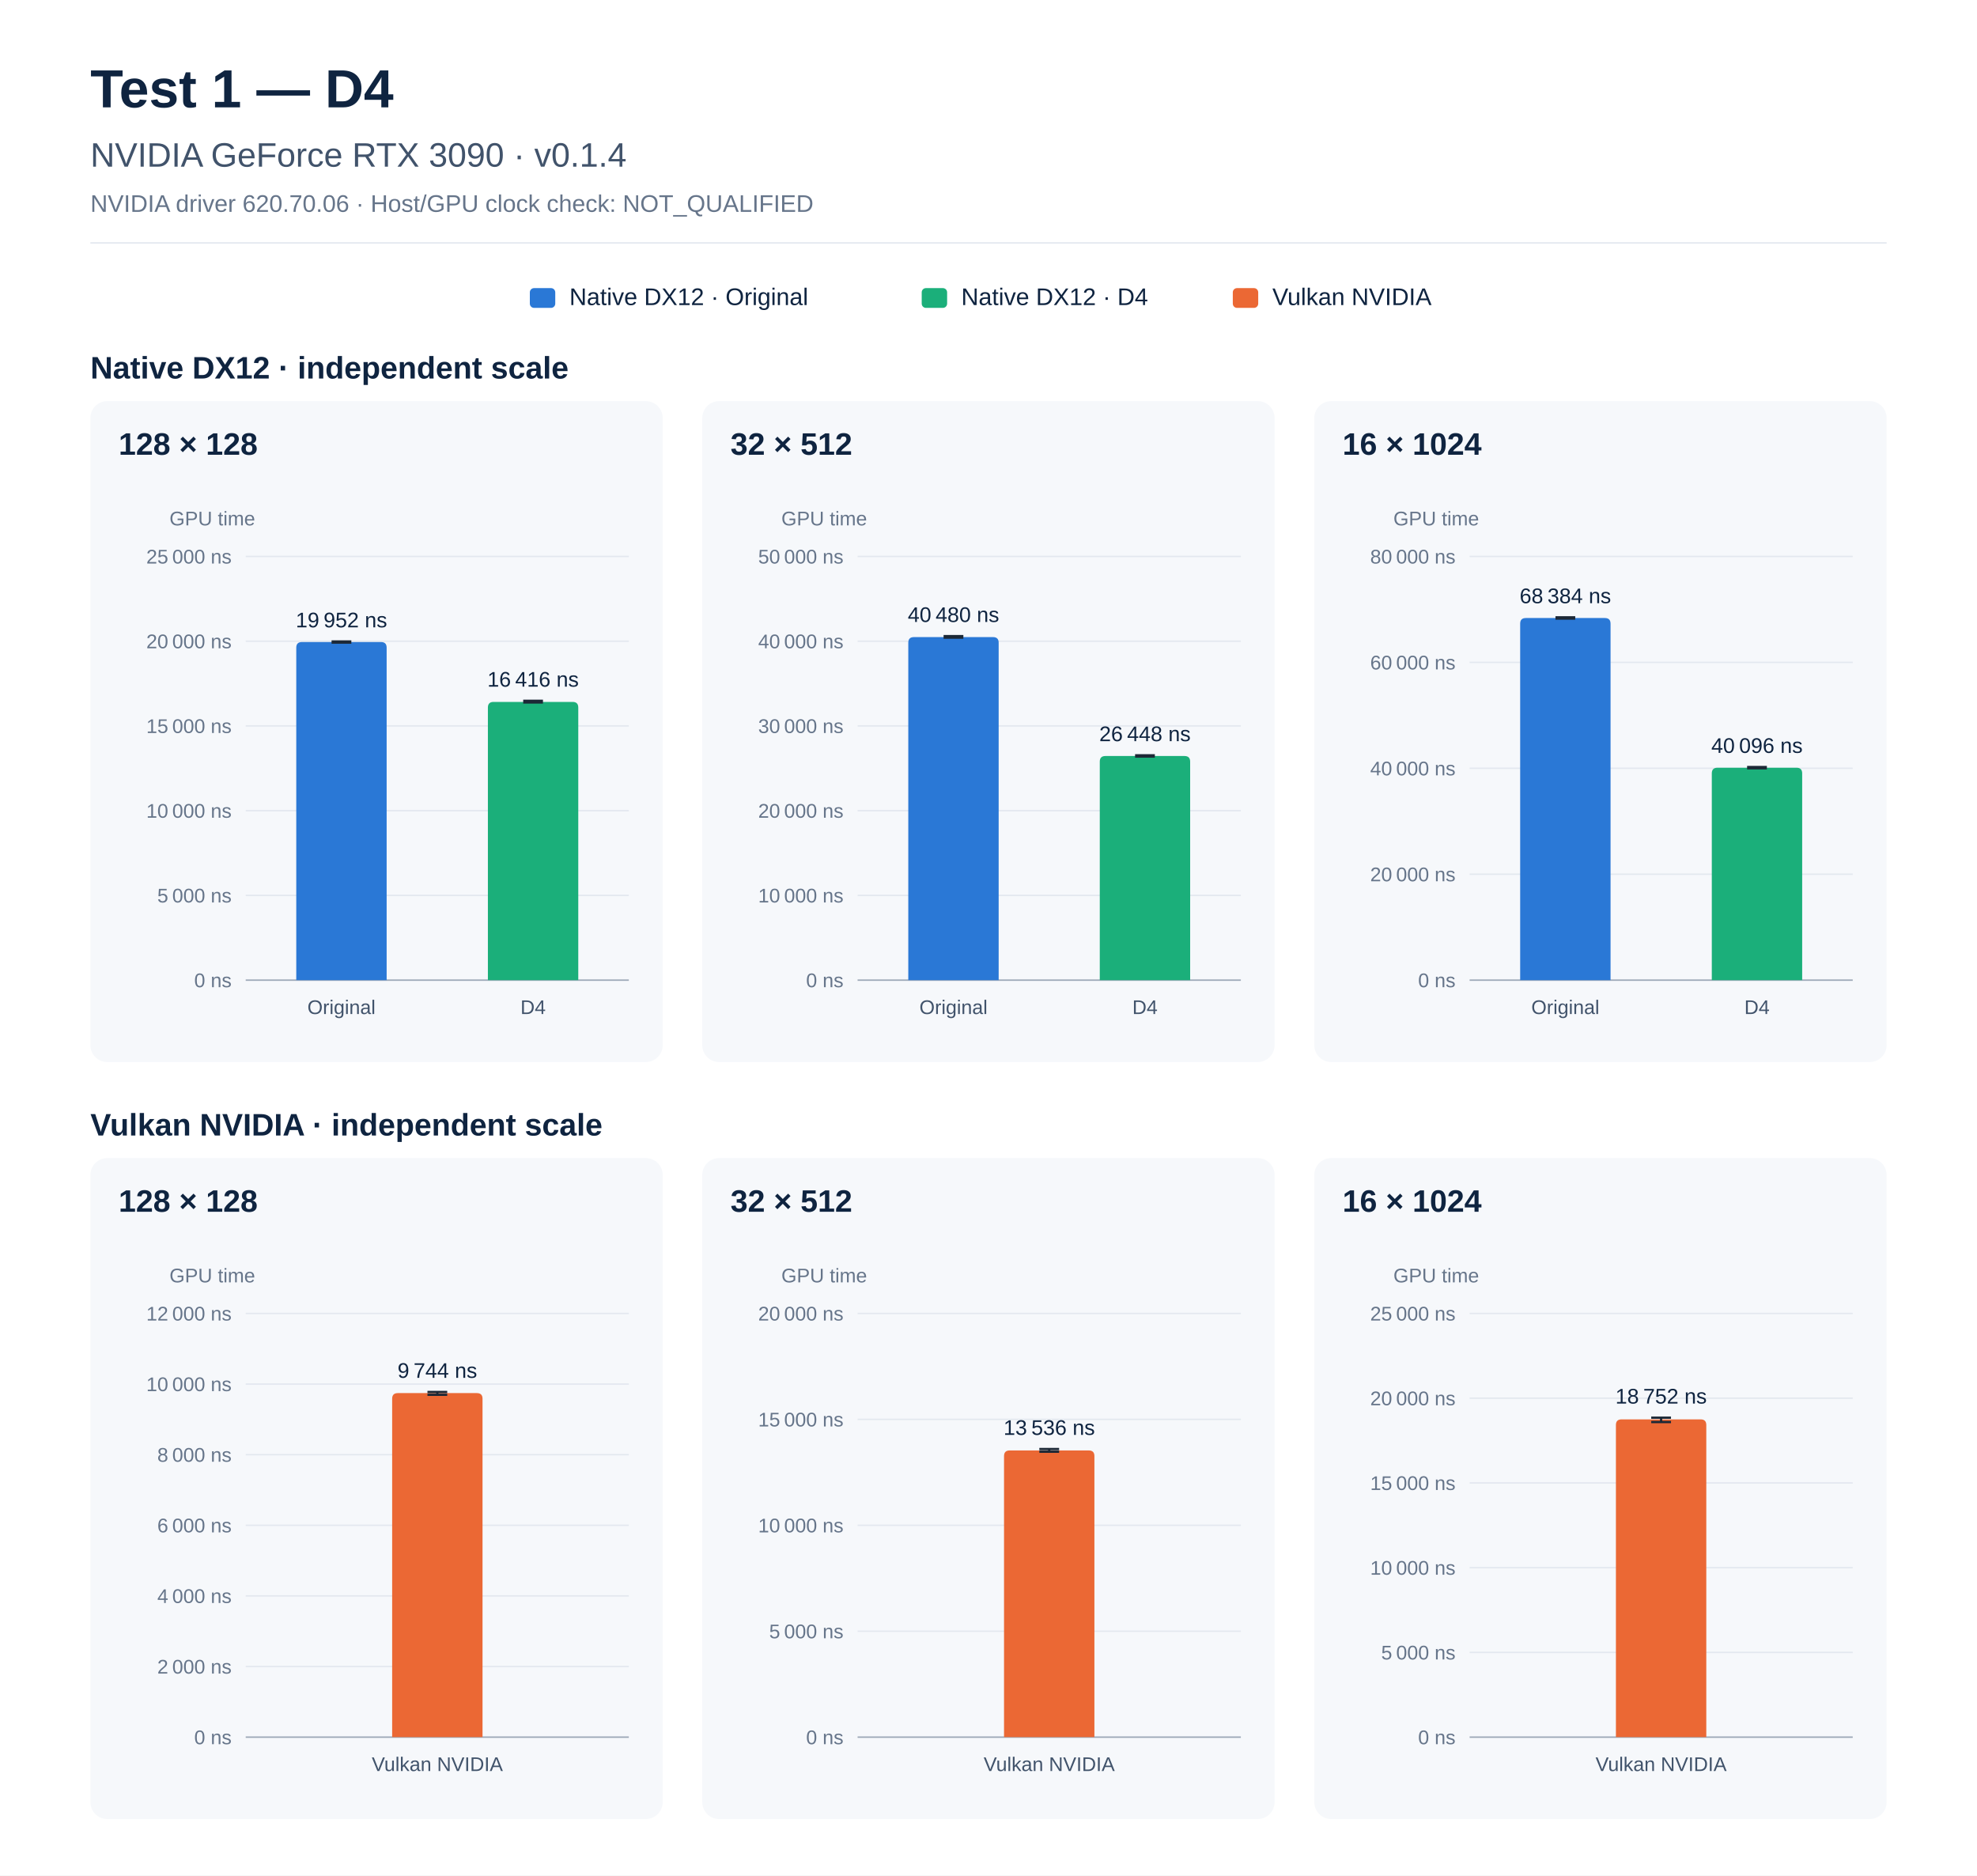
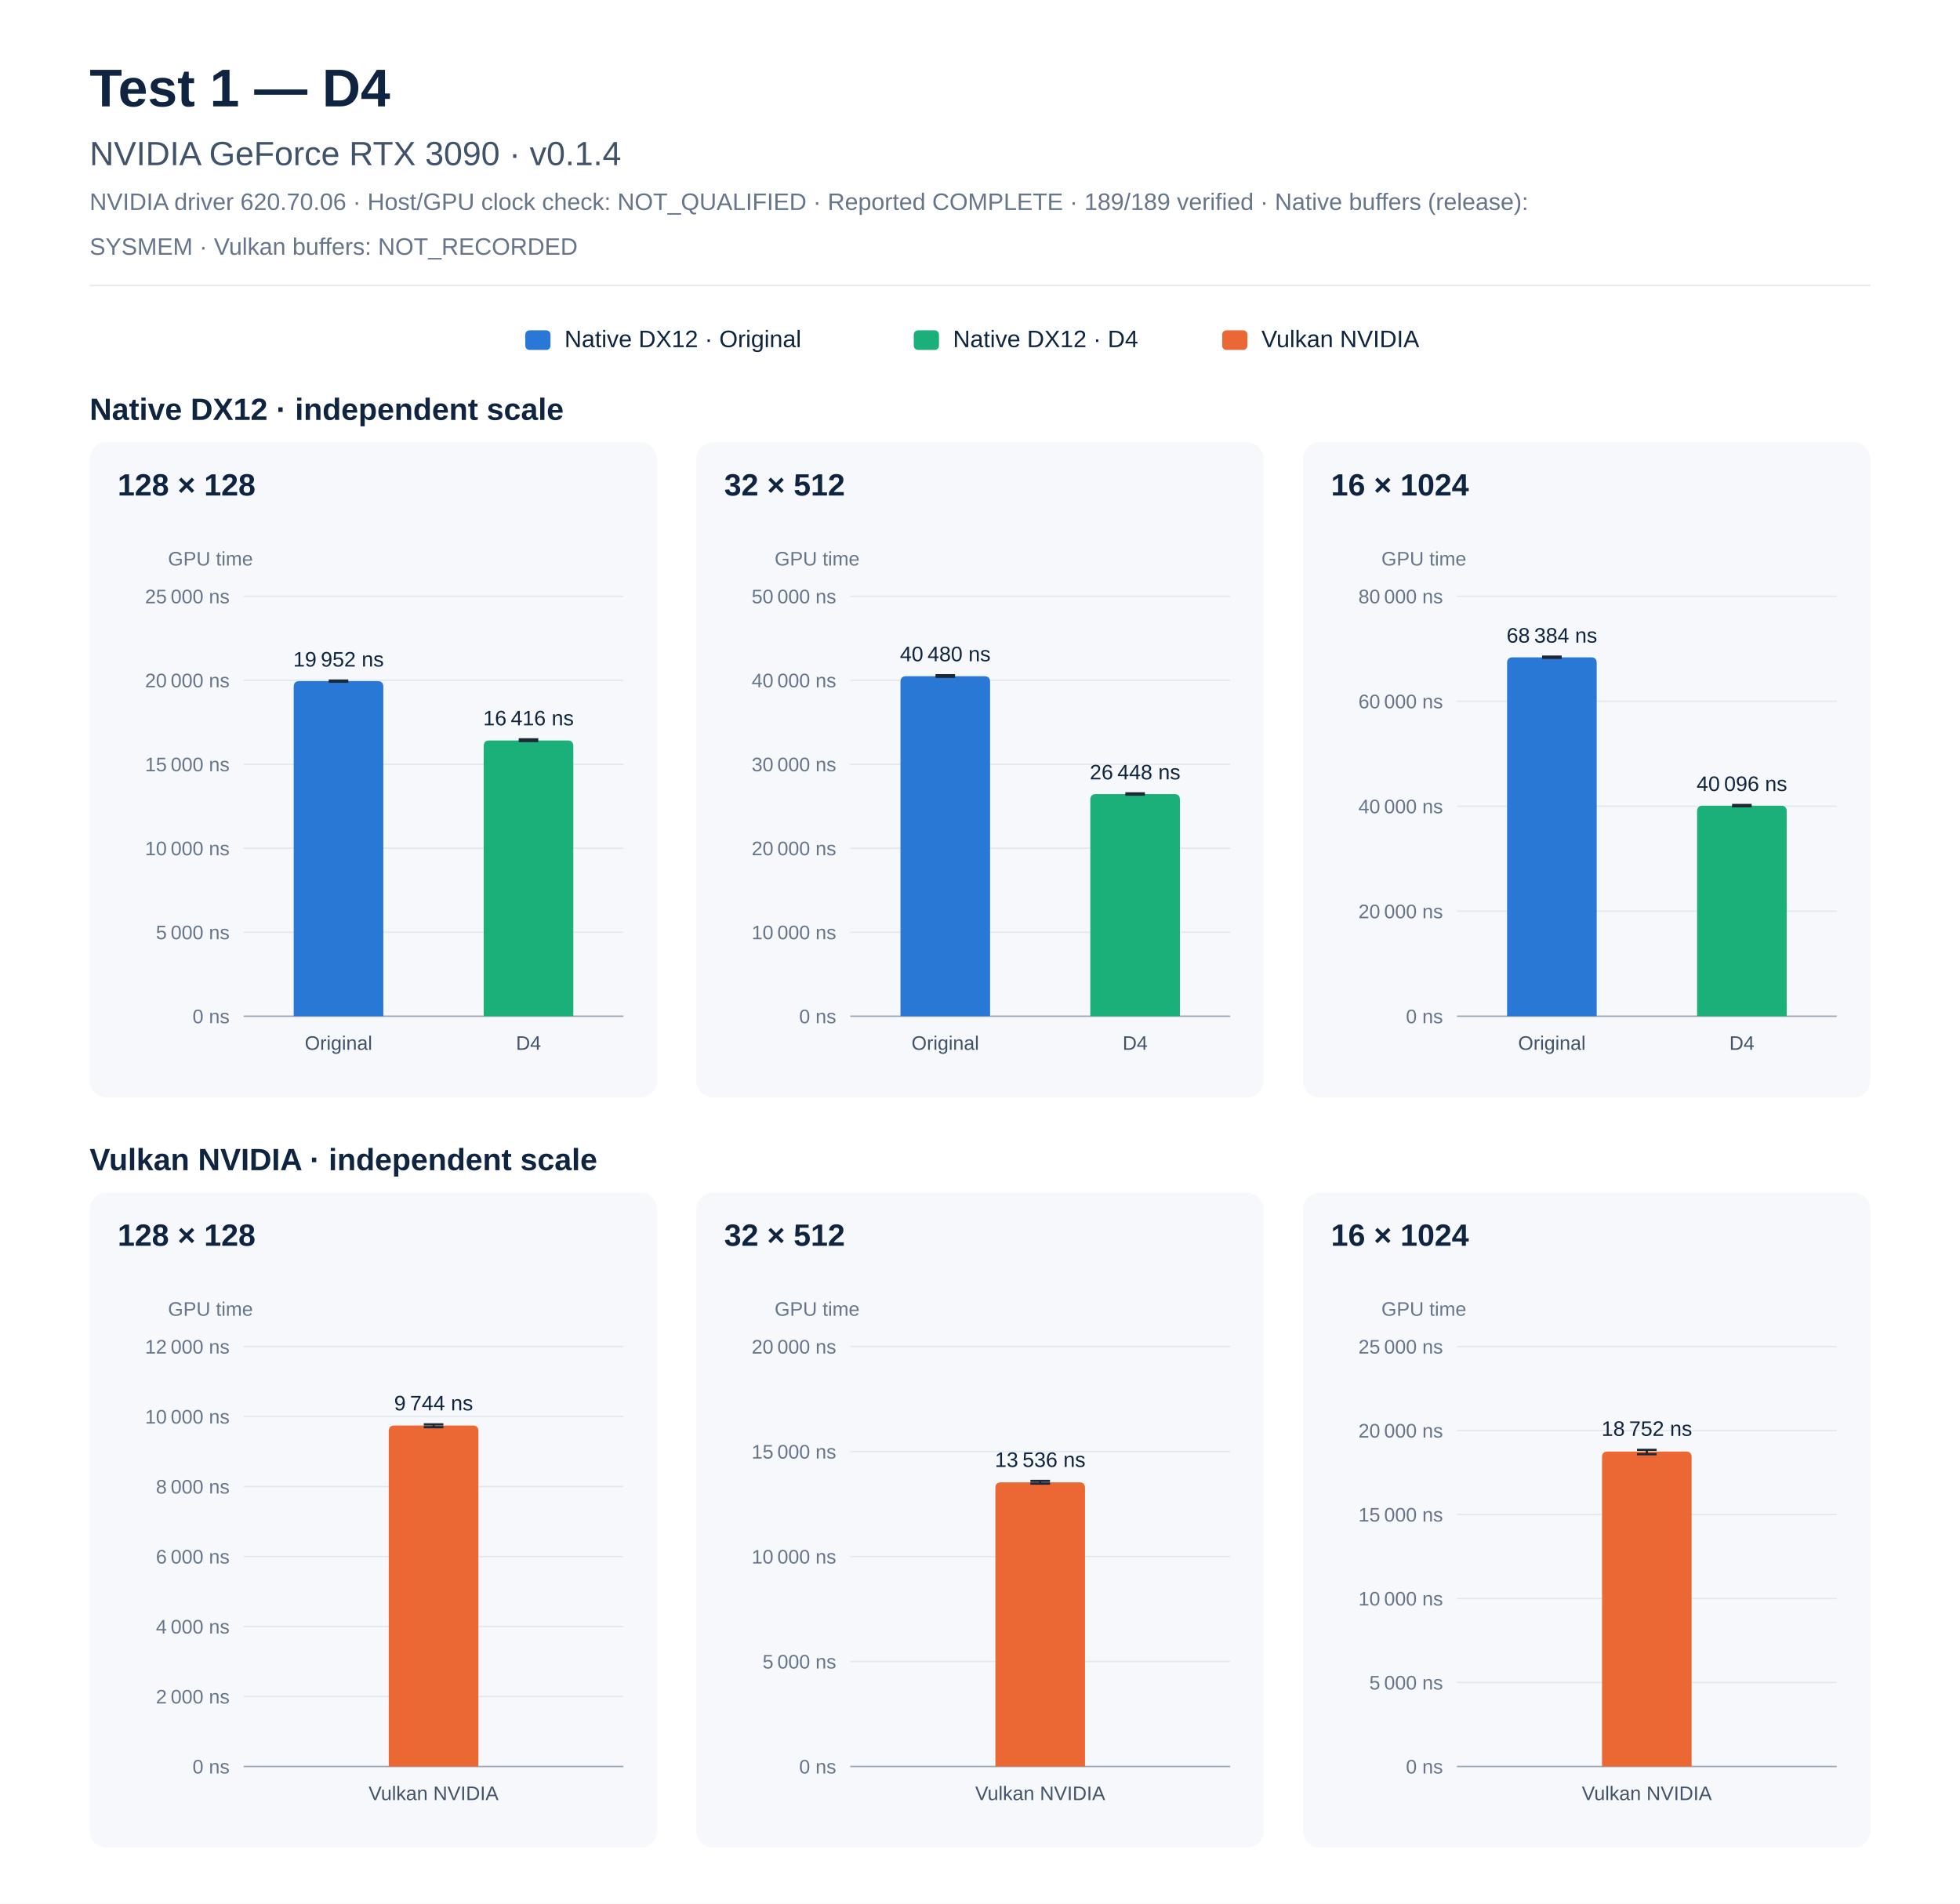
- <svg xmlns="http://www.w3.org/2000/svg" width="1400" height="1328" viewBox="0 0 1400 1328" role="img" aria-label="Test 1 — D4">
+ <svg xmlns="http://www.w3.org/2000/svg" width="1400" height="1360" viewBox="0 0 1400 1360" role="img" aria-label="Test 1 — D4">
  <rect width="100%" height="100%" fill="#ffffff" />
  <g font-family="Arial, 'Liberation Sans', Helvetica, 'Helvetica Neue', sans-serif">
    <text x="64.0" y="76.0" font-size="38" fill="#0f2440" font-weight="700" text-anchor="start">Test 1 — D4</text>
    <text x="64.0" y="118.0" font-size="24" fill="#41536b" text-anchor="start">NVIDIA GeForce RTX 3090 · v0.1.4</text>
-     <text x="64.0" y="150.0" font-size="17" fill="#66758a" text-anchor="start">NVIDIA driver 620.70.06 · Host/GPU clock check: NOT_QUALIFIED</text>
-     <line x1="64" y1="172.0" x2="1336" y2="172.0" stroke="#e3e8ef" />
-     <rect x="375.2" y="204.0" width="18" height="14" rx="3" fill="#2a78d6" />
-     <text x="403.2" y="216.0" font-size="17" fill="#0f2440" text-anchor="start">Native DX12 · Original</text>
-     <rect x="652.7" y="204.0" width="18" height="14" rx="3" fill="#1baf7a" />
-     <text x="680.7" y="216.0" font-size="17" fill="#0f2440" text-anchor="start">Native DX12 · D4</text>
-     <rect x="873.0" y="204.0" width="18" height="14" rx="3" fill="#eb6834" />
-     <text x="901.0" y="216.0" font-size="17" fill="#0f2440" text-anchor="start">Vulkan NVIDIA</text>
-     <text x="64.0" y="268.0" font-size="22" fill="#0f2440" font-weight="700" text-anchor="start">Native DX12 · independent scale</text>
-     <rect x="64.0" y="284.0" width="405.3" height="468.0" rx="12" fill="#f6f8fb" />
-     <text x="84.0" y="322.0" font-size="22" fill="#0f2440" font-weight="700" text-anchor="start">128 × 128</text>
-     <text x="120.0" y="372.0" font-size="14" fill="#66758a" text-anchor="start">GPU time</text>
-     <line x1="174.0" y1="694.0" x2="445.3" y2="694.0" stroke="#9aa6b6" stroke-width="1" />
-     <text x="164.0" y="699.0" font-size="14" fill="#66758a" text-anchor="end">0 ns</text>
-     <line x1="174.0" y1="634.0" x2="445.3" y2="634.0" stroke="#e3e8ef" stroke-width="1" />
-     <text x="164.0" y="639.0" font-size="14" fill="#66758a" text-anchor="end">5 000 ns</text>
-     <line x1="174.0" y1="574.0" x2="445.3" y2="574.0" stroke="#e3e8ef" stroke-width="1" />
-     <text x="164.0" y="579.0" font-size="14" fill="#66758a" text-anchor="end">10 000 ns</text>
-     <line x1="174.0" y1="514.0" x2="445.3" y2="514.0" stroke="#e3e8ef" stroke-width="1" />
-     <text x="164.0" y="519.0" font-size="14" fill="#66758a" text-anchor="end">15 000 ns</text>
-     <line x1="174.0" y1="454.0" x2="445.3" y2="454.0" stroke="#e3e8ef" stroke-width="1" />
-     <text x="164.0" y="459.0" font-size="14" fill="#66758a" text-anchor="end">20 000 ns</text>
-     <line x1="174.0" y1="394.0" x2="445.3" y2="394.0" stroke="#e3e8ef" stroke-width="1" />
-     <text x="164.0" y="399.0" font-size="14" fill="#66758a" text-anchor="end">25 000 ns</text>
+     <text x="64.0" y="150.0" font-size="17" fill="#66758a" text-anchor="start">NVIDIA driver 620.70.06 · Host/GPU clock check: NOT_QUALIFIED · Reported COMPLETE · 189/189 verified · Native buffers (release):</text>
+     <text x="64.0" y="182.0" font-size="17" fill="#66758a" text-anchor="start">SYSMEM · Vulkan buffers: NOT_RECORDED</text>
+     <line x1="64" y1="204.0" x2="1336" y2="204.0" stroke="#e3e8ef" />
+     <rect x="375.2" y="236.0" width="18" height="14" rx="3" fill="#2a78d6" />
+     <text x="403.2" y="248.0" font-size="17" fill="#0f2440" text-anchor="start">Native DX12 · Original</text>
+     <rect x="652.7" y="236.0" width="18" height="14" rx="3" fill="#1baf7a" />
+     <text x="680.7" y="248.0" font-size="17" fill="#0f2440" text-anchor="start">Native DX12 · D4</text>
+     <rect x="873.0" y="236.0" width="18" height="14" rx="3" fill="#eb6834" />
+     <text x="901.0" y="248.0" font-size="17" fill="#0f2440" text-anchor="start">Vulkan NVIDIA</text>
+     <text x="64.0" y="300.0" font-size="22" fill="#0f2440" font-weight="700" text-anchor="start">Native DX12 · independent scale</text>
+     <rect x="64.0" y="316.0" width="405.3" height="468.0" rx="12" fill="#f6f8fb" />
+     <text x="84.0" y="354.0" font-size="22" fill="#0f2440" font-weight="700" text-anchor="start">128 × 128</text>
+     <text x="120.0" y="404.0" font-size="14" fill="#66758a" text-anchor="start">GPU time</text>
+     <line x1="174.0" y1="726.0" x2="445.3" y2="726.0" stroke="#9aa6b6" stroke-width="1" />
+     <text x="164.0" y="731.0" font-size="14" fill="#66758a" text-anchor="end">0 ns</text>
+     <line x1="174.0" y1="666.0" x2="445.3" y2="666.0" stroke="#e3e8ef" stroke-width="1" />
+     <text x="164.0" y="671.0" font-size="14" fill="#66758a" text-anchor="end">5 000 ns</text>
+     <line x1="174.0" y1="606.0" x2="445.3" y2="606.0" stroke="#e3e8ef" stroke-width="1" />
+     <text x="164.0" y="611.0" font-size="14" fill="#66758a" text-anchor="end">10 000 ns</text>
+     <line x1="174.0" y1="546.0" x2="445.3" y2="546.0" stroke="#e3e8ef" stroke-width="1" />
+     <text x="164.0" y="551.0" font-size="14" fill="#66758a" text-anchor="end">15 000 ns</text>
+     <line x1="174.0" y1="486.0" x2="445.3" y2="486.0" stroke="#e3e8ef" stroke-width="1" />
+     <text x="164.0" y="491.0" font-size="14" fill="#66758a" text-anchor="end">20 000 ns</text>
+     <line x1="174.0" y1="426.0" x2="445.3" y2="426.0" stroke="#e3e8ef" stroke-width="1" />
+     <text x="164.0" y="431.0" font-size="14" fill="#66758a" text-anchor="end">25 000 ns</text>
    <g>
-       <path d="M209.8,694.0 V458.6 Q209.8,454.6 213.8,454.6 H269.8 Q273.8,454.6 273.8,458.6 V694.0 Z" fill="#2a78d6" />
+       <path d="M209.8,726.0 V490.6 Q209.8,486.6 213.8,486.6 H269.8 Q273.8,486.6 273.8,490.6 V726.0 Z" fill="#2a78d6" />
    </g>
-     <path d="M241.8,455.0 V454.2 M234.8,454.2 H248.8 M234.8,455.0 H248.8" stroke="#1c2836" stroke-width="1.6" fill="none" />
-     <text x="241.8" y="444.2" font-size="15" fill="#0f2440" text-anchor="middle">19 952 ns</text>
-     <text x="241.8" y="718.0" font-size="14" fill="#41536b" text-anchor="middle">Original</text>
+     <path d="M241.8,487.0 V486.2 M234.8,486.2 H248.8 M234.8,487.0 H248.8" stroke="#1c2836" stroke-width="1.6" fill="none" />
+     <text x="241.8" y="476.2" font-size="15" fill="#0f2440" text-anchor="middle">19 952 ns</text>
+     <text x="241.8" y="750.0" font-size="14" fill="#41536b" text-anchor="middle">Original</text>
    <g>
-       <path d="M345.5,694.0 V501.0 Q345.5,497.0 349.5,497.0 H405.5 Q409.5,497.0 409.5,501.0 V694.0 Z" fill="#1baf7a" />
+       <path d="M345.5,726.0 V533.0 Q345.5,529.0 349.5,529.0 H405.5 Q409.5,529.0 409.5,533.0 V726.0 Z" fill="#1baf7a" />
    </g>
-     <path d="M377.5,497.4 V496.2 M370.5,496.2 H384.5 M370.5,497.4 H384.5" stroke="#1c2836" stroke-width="1.6" fill="none" />
-     <text x="377.5" y="486.2" font-size="15" fill="#0f2440" text-anchor="middle">16 416 ns</text>
-     <text x="377.5" y="718.0" font-size="14" fill="#41536b" text-anchor="middle">D4</text>
-     <rect x="497.3" y="284.0" width="405.3" height="468.0" rx="12" fill="#f6f8fb" />
-     <text x="517.3" y="322.0" font-size="22" fill="#0f2440" font-weight="700" text-anchor="start">32 × 512</text>
-     <text x="553.3" y="372.0" font-size="14" fill="#66758a" text-anchor="start">GPU time</text>
-     <line x1="607.3" y1="694.0" x2="878.7" y2="694.0" stroke="#9aa6b6" stroke-width="1" />
-     <text x="597.3" y="699.0" font-size="14" fill="#66758a" text-anchor="end">0 ns</text>
-     <line x1="607.3" y1="634.0" x2="878.7" y2="634.0" stroke="#e3e8ef" stroke-width="1" />
-     <text x="597.3" y="639.0" font-size="14" fill="#66758a" text-anchor="end">10 000 ns</text>
-     <line x1="607.3" y1="574.0" x2="878.7" y2="574.0" stroke="#e3e8ef" stroke-width="1" />
-     <text x="597.3" y="579.0" font-size="14" fill="#66758a" text-anchor="end">20 000 ns</text>
-     <line x1="607.3" y1="514.0" x2="878.7" y2="514.0" stroke="#e3e8ef" stroke-width="1" />
-     <text x="597.3" y="519.0" font-size="14" fill="#66758a" text-anchor="end">30 000 ns</text>
-     <line x1="607.3" y1="454.0" x2="878.7" y2="454.0" stroke="#e3e8ef" stroke-width="1" />
-     <text x="597.3" y="459.0" font-size="14" fill="#66758a" text-anchor="end">40 000 ns</text>
-     <line x1="607.3" y1="394.0" x2="878.7" y2="394.0" stroke="#e3e8ef" stroke-width="1" />
-     <text x="597.3" y="399.0" font-size="14" fill="#66758a" text-anchor="end">50 000 ns</text>
+     <path d="M377.5,529.4 V528.2 M370.5,528.2 H384.5 M370.5,529.4 H384.5" stroke="#1c2836" stroke-width="1.6" fill="none" />
+     <text x="377.5" y="518.2" font-size="15" fill="#0f2440" text-anchor="middle">16 416 ns</text>
+     <text x="377.5" y="750.0" font-size="14" fill="#41536b" text-anchor="middle">D4</text>
+     <rect x="497.3" y="316.0" width="405.3" height="468.0" rx="12" fill="#f6f8fb" />
+     <text x="517.3" y="354.0" font-size="22" fill="#0f2440" font-weight="700" text-anchor="start">32 × 512</text>
+     <text x="553.3" y="404.0" font-size="14" fill="#66758a" text-anchor="start">GPU time</text>
+     <line x1="607.3" y1="726.0" x2="878.7" y2="726.0" stroke="#9aa6b6" stroke-width="1" />
+     <text x="597.3" y="731.0" font-size="14" fill="#66758a" text-anchor="end">0 ns</text>
+     <line x1="607.3" y1="666.0" x2="878.7" y2="666.0" stroke="#e3e8ef" stroke-width="1" />
+     <text x="597.3" y="671.0" font-size="14" fill="#66758a" text-anchor="end">10 000 ns</text>
+     <line x1="607.3" y1="606.0" x2="878.7" y2="606.0" stroke="#e3e8ef" stroke-width="1" />
+     <text x="597.3" y="611.0" font-size="14" fill="#66758a" text-anchor="end">20 000 ns</text>
+     <line x1="607.3" y1="546.0" x2="878.7" y2="546.0" stroke="#e3e8ef" stroke-width="1" />
+     <text x="597.3" y="551.0" font-size="14" fill="#66758a" text-anchor="end">30 000 ns</text>
+     <line x1="607.3" y1="486.0" x2="878.7" y2="486.0" stroke="#e3e8ef" stroke-width="1" />
+     <text x="597.3" y="491.0" font-size="14" fill="#66758a" text-anchor="end">40 000 ns</text>
+     <line x1="607.3" y1="426.0" x2="878.7" y2="426.0" stroke="#e3e8ef" stroke-width="1" />
+     <text x="597.3" y="431.0" font-size="14" fill="#66758a" text-anchor="end">50 000 ns</text>
    <g>
-       <path d="M643.2,694.0 V455.1 Q643.2,451.1 647.2,451.1 H703.2 Q707.2,451.1 707.2,455.1 V694.0 Z" fill="#2a78d6" />
+       <path d="M643.2,726.0 V487.1 Q643.2,483.1 647.2,483.1 H703.2 Q707.2,483.1 707.2,487.1 V726.0 Z" fill="#2a78d6" />
    </g>
-     <path d="M675.2,451.5 V450.4 M668.2,450.4 H682.2 M668.2,451.5 H682.2" stroke="#1c2836" stroke-width="1.6" fill="none" />
-     <text x="675.2" y="440.4" font-size="15" fill="#0f2440" text-anchor="middle">40 480 ns</text>
-     <text x="675.2" y="718.0" font-size="14" fill="#41536b" text-anchor="middle">Original</text>
+     <path d="M675.2,483.5 V482.4 M668.2,482.4 H682.2 M668.2,483.5 H682.2" stroke="#1c2836" stroke-width="1.6" fill="none" />
+     <text x="675.2" y="472.4" font-size="15" fill="#0f2440" text-anchor="middle">40 480 ns</text>
+     <text x="675.2" y="750.0" font-size="14" fill="#41536b" text-anchor="middle">Original</text>
    <g>
-       <path d="M778.8,694.0 V539.3 Q778.8,535.3 782.8,535.3 H838.8 Q842.8,535.3 842.8,539.3 V694.0 Z" fill="#1baf7a" />
+       <path d="M778.8,726.0 V571.3 Q778.8,567.3 782.8,567.3 H838.8 Q842.8,567.3 842.8,571.3 V726.0 Z" fill="#1baf7a" />
    </g>
-     <path d="M810.8,535.7 V534.8 M803.8,534.8 H817.8 M803.8,535.7 H817.8" stroke="#1c2836" stroke-width="1.6" fill="none" />
-     <text x="810.8" y="524.8" font-size="15" fill="#0f2440" text-anchor="middle">26 448 ns</text>
-     <text x="810.8" y="718.0" font-size="14" fill="#41536b" text-anchor="middle">D4</text>
-     <rect x="930.7" y="284.0" width="405.3" height="468.0" rx="12" fill="#f6f8fb" />
-     <text x="950.7" y="322.0" font-size="22" fill="#0f2440" font-weight="700" text-anchor="start">16 × 1024</text>
-     <text x="986.7" y="372.0" font-size="14" fill="#66758a" text-anchor="start">GPU time</text>
-     <line x1="1040.7" y1="694.0" x2="1312.0" y2="694.0" stroke="#9aa6b6" stroke-width="1" />
-     <text x="1030.7" y="699.0" font-size="14" fill="#66758a" text-anchor="end">0 ns</text>
-     <line x1="1040.7" y1="619.0" x2="1312.0" y2="619.0" stroke="#e3e8ef" stroke-width="1" />
-     <text x="1030.7" y="624.0" font-size="14" fill="#66758a" text-anchor="end">20 000 ns</text>
-     <line x1="1040.7" y1="544.0" x2="1312.0" y2="544.0" stroke="#e3e8ef" stroke-width="1" />
-     <text x="1030.7" y="549.0" font-size="14" fill="#66758a" text-anchor="end">40 000 ns</text>
-     <line x1="1040.7" y1="469.0" x2="1312.0" y2="469.0" stroke="#e3e8ef" stroke-width="1" />
-     <text x="1030.7" y="474.0" font-size="14" fill="#66758a" text-anchor="end">60 000 ns</text>
-     <line x1="1040.7" y1="394.0" x2="1312.0" y2="394.0" stroke="#e3e8ef" stroke-width="1" />
-     <text x="1030.7" y="399.0" font-size="14" fill="#66758a" text-anchor="end">80 000 ns</text>
+     <path d="M810.8,567.7 V566.8 M803.8,566.8 H817.8 M803.8,567.7 H817.8" stroke="#1c2836" stroke-width="1.6" fill="none" />
+     <text x="810.8" y="556.8" font-size="15" fill="#0f2440" text-anchor="middle">26 448 ns</text>
+     <text x="810.8" y="750.0" font-size="14" fill="#41536b" text-anchor="middle">D4</text>
+     <rect x="930.7" y="316.0" width="405.3" height="468.0" rx="12" fill="#f6f8fb" />
+     <text x="950.7" y="354.0" font-size="22" fill="#0f2440" font-weight="700" text-anchor="start">16 × 1024</text>
+     <text x="986.7" y="404.0" font-size="14" fill="#66758a" text-anchor="start">GPU time</text>
+     <line x1="1040.7" y1="726.0" x2="1312.0" y2="726.0" stroke="#9aa6b6" stroke-width="1" />
+     <text x="1030.7" y="731.0" font-size="14" fill="#66758a" text-anchor="end">0 ns</text>
+     <line x1="1040.7" y1="651.0" x2="1312.0" y2="651.0" stroke="#e3e8ef" stroke-width="1" />
+     <text x="1030.7" y="656.0" font-size="14" fill="#66758a" text-anchor="end">20 000 ns</text>
+     <line x1="1040.7" y1="576.0" x2="1312.0" y2="576.0" stroke="#e3e8ef" stroke-width="1" />
+     <text x="1030.7" y="581.0" font-size="14" fill="#66758a" text-anchor="end">40 000 ns</text>
+     <line x1="1040.7" y1="501.0" x2="1312.0" y2="501.0" stroke="#e3e8ef" stroke-width="1" />
+     <text x="1030.7" y="506.0" font-size="14" fill="#66758a" text-anchor="end">60 000 ns</text>
+     <line x1="1040.7" y1="426.0" x2="1312.0" y2="426.0" stroke="#e3e8ef" stroke-width="1" />
+     <text x="1030.7" y="431.0" font-size="14" fill="#66758a" text-anchor="end">80 000 ns</text>
    <g>
-       <path d="M1076.5,694.0 V441.6 Q1076.5,437.6 1080.5,437.6 H1136.5 Q1140.5,437.6 1140.5,441.6 V694.0 Z" fill="#2a78d6" />
+       <path d="M1076.5,726.0 V473.6 Q1076.5,469.6 1080.5,469.6 H1136.5 Q1140.5,469.6 1140.5,473.6 V726.0 Z" fill="#2a78d6" />
    </g>
-     <path d="M1108.5,438.0 V437.1 M1101.5,437.1 H1115.5 M1101.5,438.0 H1115.5" stroke="#1c2836" stroke-width="1.6" fill="none" />
-     <text x="1108.5" y="427.1" font-size="15" fill="#0f2440" text-anchor="middle">68 384 ns</text>
-     <text x="1108.5" y="718.0" font-size="14" fill="#41536b" text-anchor="middle">Original</text>
+     <path d="M1108.5,470.0 V469.1 M1101.5,469.1 H1115.5 M1101.5,470.0 H1115.5" stroke="#1c2836" stroke-width="1.6" fill="none" />
+     <text x="1108.5" y="459.1" font-size="15" fill="#0f2440" text-anchor="middle">68 384 ns</text>
+     <text x="1108.5" y="750.0" font-size="14" fill="#41536b" text-anchor="middle">Original</text>
    <g>
-       <path d="M1212.2,694.0 V547.6 Q1212.2,543.6 1216.2,543.6 H1272.2 Q1276.2,543.6 1276.2,547.6 V694.0 Z" fill="#1baf7a" />
+       <path d="M1212.2,726.0 V579.6 Q1212.2,575.6 1216.2,575.6 H1272.2 Q1276.2,575.6 1276.2,579.6 V726.0 Z" fill="#1baf7a" />
    </g>
-     <path d="M1244.2,544.0 V543.1 M1237.2,543.1 H1251.2 M1237.2,544.0 H1251.2" stroke="#1c2836" stroke-width="1.6" fill="none" />
-     <text x="1244.2" y="533.1" font-size="15" fill="#0f2440" text-anchor="middle">40 096 ns</text>
-     <text x="1244.2" y="718.0" font-size="14" fill="#41536b" text-anchor="middle">D4</text>
-     <text x="64.0" y="804.0" font-size="22" fill="#0f2440" font-weight="700" text-anchor="start">Vulkan NVIDIA · independent scale</text>
-     <rect x="64.0" y="820.0" width="405.3" height="468.0" rx="12" fill="#f6f8fb" />
-     <text x="84.0" y="858.0" font-size="22" fill="#0f2440" font-weight="700" text-anchor="start">128 × 128</text>
-     <text x="120.0" y="908.0" font-size="14" fill="#66758a" text-anchor="start">GPU time</text>
-     <line x1="174.0" y1="1230.0" x2="445.3" y2="1230.0" stroke="#9aa6b6" stroke-width="1" />
-     <text x="164.0" y="1235.0" font-size="14" fill="#66758a" text-anchor="end">0 ns</text>
-     <line x1="174.0" y1="1180.0" x2="445.3" y2="1180.0" stroke="#e3e8ef" stroke-width="1" />
-     <text x="164.0" y="1185.0" font-size="14" fill="#66758a" text-anchor="end">2 000 ns</text>
-     <line x1="174.0" y1="1130.0" x2="445.3" y2="1130.0" stroke="#e3e8ef" stroke-width="1" />
-     <text x="164.0" y="1135.0" font-size="14" fill="#66758a" text-anchor="end">4 000 ns</text>
-     <line x1="174.0" y1="1080.0" x2="445.3" y2="1080.0" stroke="#e3e8ef" stroke-width="1" />
-     <text x="164.0" y="1085.0" font-size="14" fill="#66758a" text-anchor="end">6 000 ns</text>
-     <line x1="174.0" y1="1030.0" x2="445.3" y2="1030.0" stroke="#e3e8ef" stroke-width="1" />
-     <text x="164.0" y="1035.0" font-size="14" fill="#66758a" text-anchor="end">8 000 ns</text>
-     <line x1="174.0" y1="980.0" x2="445.3" y2="980.0" stroke="#e3e8ef" stroke-width="1" />
-     <text x="164.0" y="985.0" font-size="14" fill="#66758a" text-anchor="end">10 000 ns</text>
-     <line x1="174.0" y1="930.0" x2="445.3" y2="930.0" stroke="#e3e8ef" stroke-width="1" />
-     <text x="164.0" y="935.0" font-size="14" fill="#66758a" text-anchor="end">12 000 ns</text>
+     <path d="M1244.2,576.0 V575.1 M1237.2,575.1 H1251.2 M1237.2,576.0 H1251.2" stroke="#1c2836" stroke-width="1.6" fill="none" />
+     <text x="1244.2" y="565.1" font-size="15" fill="#0f2440" text-anchor="middle">40 096 ns</text>
+     <text x="1244.2" y="750.0" font-size="14" fill="#41536b" text-anchor="middle">D4</text>
+     <text x="64.0" y="836.0" font-size="22" fill="#0f2440" font-weight="700" text-anchor="start">Vulkan NVIDIA · independent scale</text>
+     <rect x="64.0" y="852.0" width="405.3" height="468.0" rx="12" fill="#f6f8fb" />
+     <text x="84.0" y="890.0" font-size="22" fill="#0f2440" font-weight="700" text-anchor="start">128 × 128</text>
+     <text x="120.0" y="940.0" font-size="14" fill="#66758a" text-anchor="start">GPU time</text>
+     <line x1="174.0" y1="1262.0" x2="445.3" y2="1262.0" stroke="#9aa6b6" stroke-width="1" />
+     <text x="164.0" y="1267.0" font-size="14" fill="#66758a" text-anchor="end">0 ns</text>
+     <line x1="174.0" y1="1212.0" x2="445.3" y2="1212.0" stroke="#e3e8ef" stroke-width="1" />
+     <text x="164.0" y="1217.0" font-size="14" fill="#66758a" text-anchor="end">2 000 ns</text>
+     <line x1="174.0" y1="1162.0" x2="445.3" y2="1162.0" stroke="#e3e8ef" stroke-width="1" />
+     <text x="164.0" y="1167.0" font-size="14" fill="#66758a" text-anchor="end">4 000 ns</text>
+     <line x1="174.0" y1="1112.0" x2="445.3" y2="1112.0" stroke="#e3e8ef" stroke-width="1" />
+     <text x="164.0" y="1117.0" font-size="14" fill="#66758a" text-anchor="end">6 000 ns</text>
+     <line x1="174.0" y1="1062.0" x2="445.3" y2="1062.0" stroke="#e3e8ef" stroke-width="1" />
+     <text x="164.0" y="1067.0" font-size="14" fill="#66758a" text-anchor="end">8 000 ns</text>
+     <line x1="174.0" y1="1012.0" x2="445.3" y2="1012.0" stroke="#e3e8ef" stroke-width="1" />
+     <text x="164.0" y="1017.0" font-size="14" fill="#66758a" text-anchor="end">10 000 ns</text>
+     <line x1="174.0" y1="962.0" x2="445.3" y2="962.0" stroke="#e3e8ef" stroke-width="1" />
+     <text x="164.0" y="967.0" font-size="14" fill="#66758a" text-anchor="end">12 000 ns</text>
    <g>
-       <path d="M277.7,1230.0 V990.4 Q277.7,986.4 281.7,986.4 H337.7 Q341.7,986.4 341.7,990.4 V1230.0 Z" fill="#eb6834" />
+       <path d="M277.7,1262.0 V1022.4 Q277.7,1018.4 281.7,1018.4 H337.7 Q341.7,1018.4 341.7,1022.4 V1262.0 Z" fill="#eb6834" />
    </g>
-     <path d="M309.7,987.6 V985.6 M302.7,985.6 H316.7 M302.7,987.6 H316.7" stroke="#1c2836" stroke-width="1.6" fill="none" />
-     <text x="309.7" y="975.6" font-size="15" fill="#0f2440" text-anchor="middle">9 744 ns</text>
-     <text x="309.7" y="1254.0" font-size="14" fill="#41536b" text-anchor="middle">Vulkan NVIDIA</text>
-     <rect x="497.3" y="820.0" width="405.3" height="468.0" rx="12" fill="#f6f8fb" />
-     <text x="517.3" y="858.0" font-size="22" fill="#0f2440" font-weight="700" text-anchor="start">32 × 512</text>
-     <text x="553.3" y="908.0" font-size="14" fill="#66758a" text-anchor="start">GPU time</text>
-     <line x1="607.3" y1="1230.0" x2="878.7" y2="1230.0" stroke="#9aa6b6" stroke-width="1" />
-     <text x="597.3" y="1235.0" font-size="14" fill="#66758a" text-anchor="end">0 ns</text>
-     <line x1="607.3" y1="1155.0" x2="878.7" y2="1155.0" stroke="#e3e8ef" stroke-width="1" />
-     <text x="597.3" y="1160.0" font-size="14" fill="#66758a" text-anchor="end">5 000 ns</text>
-     <line x1="607.3" y1="1080.0" x2="878.7" y2="1080.0" stroke="#e3e8ef" stroke-width="1" />
-     <text x="597.3" y="1085.0" font-size="14" fill="#66758a" text-anchor="end">10 000 ns</text>
-     <line x1="607.3" y1="1005.0" x2="878.7" y2="1005.0" stroke="#e3e8ef" stroke-width="1" />
-     <text x="597.3" y="1010.0" font-size="14" fill="#66758a" text-anchor="end">15 000 ns</text>
-     <line x1="607.3" y1="930.0" x2="878.7" y2="930.0" stroke="#e3e8ef" stroke-width="1" />
-     <text x="597.3" y="935.0" font-size="14" fill="#66758a" text-anchor="end">20 000 ns</text>
+     <path d="M309.7,1019.6 V1017.6 M302.7,1017.6 H316.7 M302.7,1019.6 H316.7" stroke="#1c2836" stroke-width="1.6" fill="none" />
+     <text x="309.7" y="1007.6" font-size="15" fill="#0f2440" text-anchor="middle">9 744 ns</text>
+     <text x="309.7" y="1286.0" font-size="14" fill="#41536b" text-anchor="middle">Vulkan NVIDIA</text>
+     <rect x="497.3" y="852.0" width="405.3" height="468.0" rx="12" fill="#f6f8fb" />
+     <text x="517.3" y="890.0" font-size="22" fill="#0f2440" font-weight="700" text-anchor="start">32 × 512</text>
+     <text x="553.3" y="940.0" font-size="14" fill="#66758a" text-anchor="start">GPU time</text>
+     <line x1="607.3" y1="1262.0" x2="878.7" y2="1262.0" stroke="#9aa6b6" stroke-width="1" />
+     <text x="597.3" y="1267.0" font-size="14" fill="#66758a" text-anchor="end">0 ns</text>
+     <line x1="607.3" y1="1187.0" x2="878.7" y2="1187.0" stroke="#e3e8ef" stroke-width="1" />
+     <text x="597.3" y="1192.0" font-size="14" fill="#66758a" text-anchor="end">5 000 ns</text>
+     <line x1="607.3" y1="1112.0" x2="878.7" y2="1112.0" stroke="#e3e8ef" stroke-width="1" />
+     <text x="597.3" y="1117.0" font-size="14" fill="#66758a" text-anchor="end">10 000 ns</text>
+     <line x1="607.3" y1="1037.0" x2="878.7" y2="1037.0" stroke="#e3e8ef" stroke-width="1" />
+     <text x="597.3" y="1042.0" font-size="14" fill="#66758a" text-anchor="end">15 000 ns</text>
+     <line x1="607.3" y1="962.0" x2="878.7" y2="962.0" stroke="#e3e8ef" stroke-width="1" />
+     <text x="597.3" y="967.0" font-size="14" fill="#66758a" text-anchor="end">20 000 ns</text>
    <g>
-       <path d="M711.0,1230.0 V1031.0 Q711.0,1027.0 715.0,1027.0 H771.0 Q775.0,1027.0 775.0,1031.0 V1230.0 Z" fill="#eb6834" />
+       <path d="M711.0,1262.0 V1063.0 Q711.0,1059.0 715.0,1059.0 H771.0 Q775.0,1059.0 775.0,1063.0 V1262.0 Z" fill="#eb6834" />
    </g>
-     <path d="M743.0,1027.9 V1026.0 M736.0,1026.0 H750.0 M736.0,1027.9 H750.0" stroke="#1c2836" stroke-width="1.6" fill="none" />
-     <text x="743.0" y="1016.0" font-size="15" fill="#0f2440" text-anchor="middle">13 536 ns</text>
-     <text x="743.0" y="1254.0" font-size="14" fill="#41536b" text-anchor="middle">Vulkan NVIDIA</text>
-     <rect x="930.7" y="820.0" width="405.3" height="468.0" rx="12" fill="#f6f8fb" />
-     <text x="950.7" y="858.0" font-size="22" fill="#0f2440" font-weight="700" text-anchor="start">16 × 1024</text>
-     <text x="986.7" y="908.0" font-size="14" fill="#66758a" text-anchor="start">GPU time</text>
-     <line x1="1040.7" y1="1230.0" x2="1312.0" y2="1230.0" stroke="#9aa6b6" stroke-width="1" />
-     <text x="1030.7" y="1235.0" font-size="14" fill="#66758a" text-anchor="end">0 ns</text>
-     <line x1="1040.7" y1="1170.0" x2="1312.0" y2="1170.0" stroke="#e3e8ef" stroke-width="1" />
-     <text x="1030.7" y="1175.0" font-size="14" fill="#66758a" text-anchor="end">5 000 ns</text>
-     <line x1="1040.7" y1="1110.0" x2="1312.0" y2="1110.0" stroke="#e3e8ef" stroke-width="1" />
-     <text x="1030.7" y="1115.0" font-size="14" fill="#66758a" text-anchor="end">10 000 ns</text>
-     <line x1="1040.7" y1="1050.0" x2="1312.0" y2="1050.0" stroke="#e3e8ef" stroke-width="1" />
-     <text x="1030.7" y="1055.0" font-size="14" fill="#66758a" text-anchor="end">15 000 ns</text>
-     <line x1="1040.7" y1="990.0" x2="1312.0" y2="990.0" stroke="#e3e8ef" stroke-width="1" />
-     <text x="1030.7" y="995.0" font-size="14" fill="#66758a" text-anchor="end">20 000 ns</text>
-     <line x1="1040.7" y1="930.0" x2="1312.0" y2="930.0" stroke="#e3e8ef" stroke-width="1" />
-     <text x="1030.7" y="935.0" font-size="14" fill="#66758a" text-anchor="end">25 000 ns</text>
+     <path d="M743.0,1059.9 V1058.0 M736.0,1058.0 H750.0 M736.0,1059.9 H750.0" stroke="#1c2836" stroke-width="1.6" fill="none" />
+     <text x="743.0" y="1048.0" font-size="15" fill="#0f2440" text-anchor="middle">13 536 ns</text>
+     <text x="743.0" y="1286.0" font-size="14" fill="#41536b" text-anchor="middle">Vulkan NVIDIA</text>
+     <rect x="930.7" y="852.0" width="405.3" height="468.0" rx="12" fill="#f6f8fb" />
+     <text x="950.7" y="890.0" font-size="22" fill="#0f2440" font-weight="700" text-anchor="start">16 × 1024</text>
+     <text x="986.7" y="940.0" font-size="14" fill="#66758a" text-anchor="start">GPU time</text>
+     <line x1="1040.7" y1="1262.0" x2="1312.0" y2="1262.0" stroke="#9aa6b6" stroke-width="1" />
+     <text x="1030.7" y="1267.0" font-size="14" fill="#66758a" text-anchor="end">0 ns</text>
+     <line x1="1040.7" y1="1202.0" x2="1312.0" y2="1202.0" stroke="#e3e8ef" stroke-width="1" />
+     <text x="1030.7" y="1207.0" font-size="14" fill="#66758a" text-anchor="end">5 000 ns</text>
+     <line x1="1040.7" y1="1142.0" x2="1312.0" y2="1142.0" stroke="#e3e8ef" stroke-width="1" />
+     <text x="1030.7" y="1147.0" font-size="14" fill="#66758a" text-anchor="end">10 000 ns</text>
+     <line x1="1040.7" y1="1082.0" x2="1312.0" y2="1082.0" stroke="#e3e8ef" stroke-width="1" />
+     <text x="1030.7" y="1087.0" font-size="14" fill="#66758a" text-anchor="end">15 000 ns</text>
+     <line x1="1040.7" y1="1022.0" x2="1312.0" y2="1022.0" stroke="#e3e8ef" stroke-width="1" />
+     <text x="1030.7" y="1027.0" font-size="14" fill="#66758a" text-anchor="end">20 000 ns</text>
+     <line x1="1040.7" y1="962.0" x2="1312.0" y2="962.0" stroke="#e3e8ef" stroke-width="1" />
+     <text x="1030.7" y="967.0" font-size="14" fill="#66758a" text-anchor="end">25 000 ns</text>
    <g>
-       <path d="M1144.3,1230.0 V1009.0 Q1144.3,1005.0 1148.3,1005.0 H1204.3 Q1208.3,1005.0 1208.3,1009.0 V1230.0 Z" fill="#eb6834" />
+       <path d="M1144.3,1262.0 V1041.0 Q1144.3,1037.0 1148.3,1037.0 H1204.3 Q1208.3,1037.0 1208.3,1041.0 V1262.0 Z" fill="#eb6834" />
    </g>
-     <path d="M1176.3,1006.9 V1003.8 M1169.3,1003.8 H1183.3 M1169.3,1006.9 H1183.3" stroke="#1c2836" stroke-width="1.6" fill="none" />
-     <text x="1176.3" y="993.8" font-size="15" fill="#0f2440" text-anchor="middle">18 752 ns</text>
-     <text x="1176.3" y="1254.0" font-size="14" fill="#41536b" text-anchor="middle">Vulkan NVIDIA</text>
+     <path d="M1176.3,1038.9 V1035.8 M1169.3,1035.8 H1183.3 M1169.3,1038.9 H1183.3" stroke="#1c2836" stroke-width="1.6" fill="none" />
+     <text x="1176.3" y="1025.8" font-size="15" fill="#0f2440" text-anchor="middle">18 752 ns</text>
+     <text x="1176.3" y="1286.0" font-size="14" fill="#41536b" text-anchor="middle">Vulkan NVIDIA</text>
  </g>
</svg>
